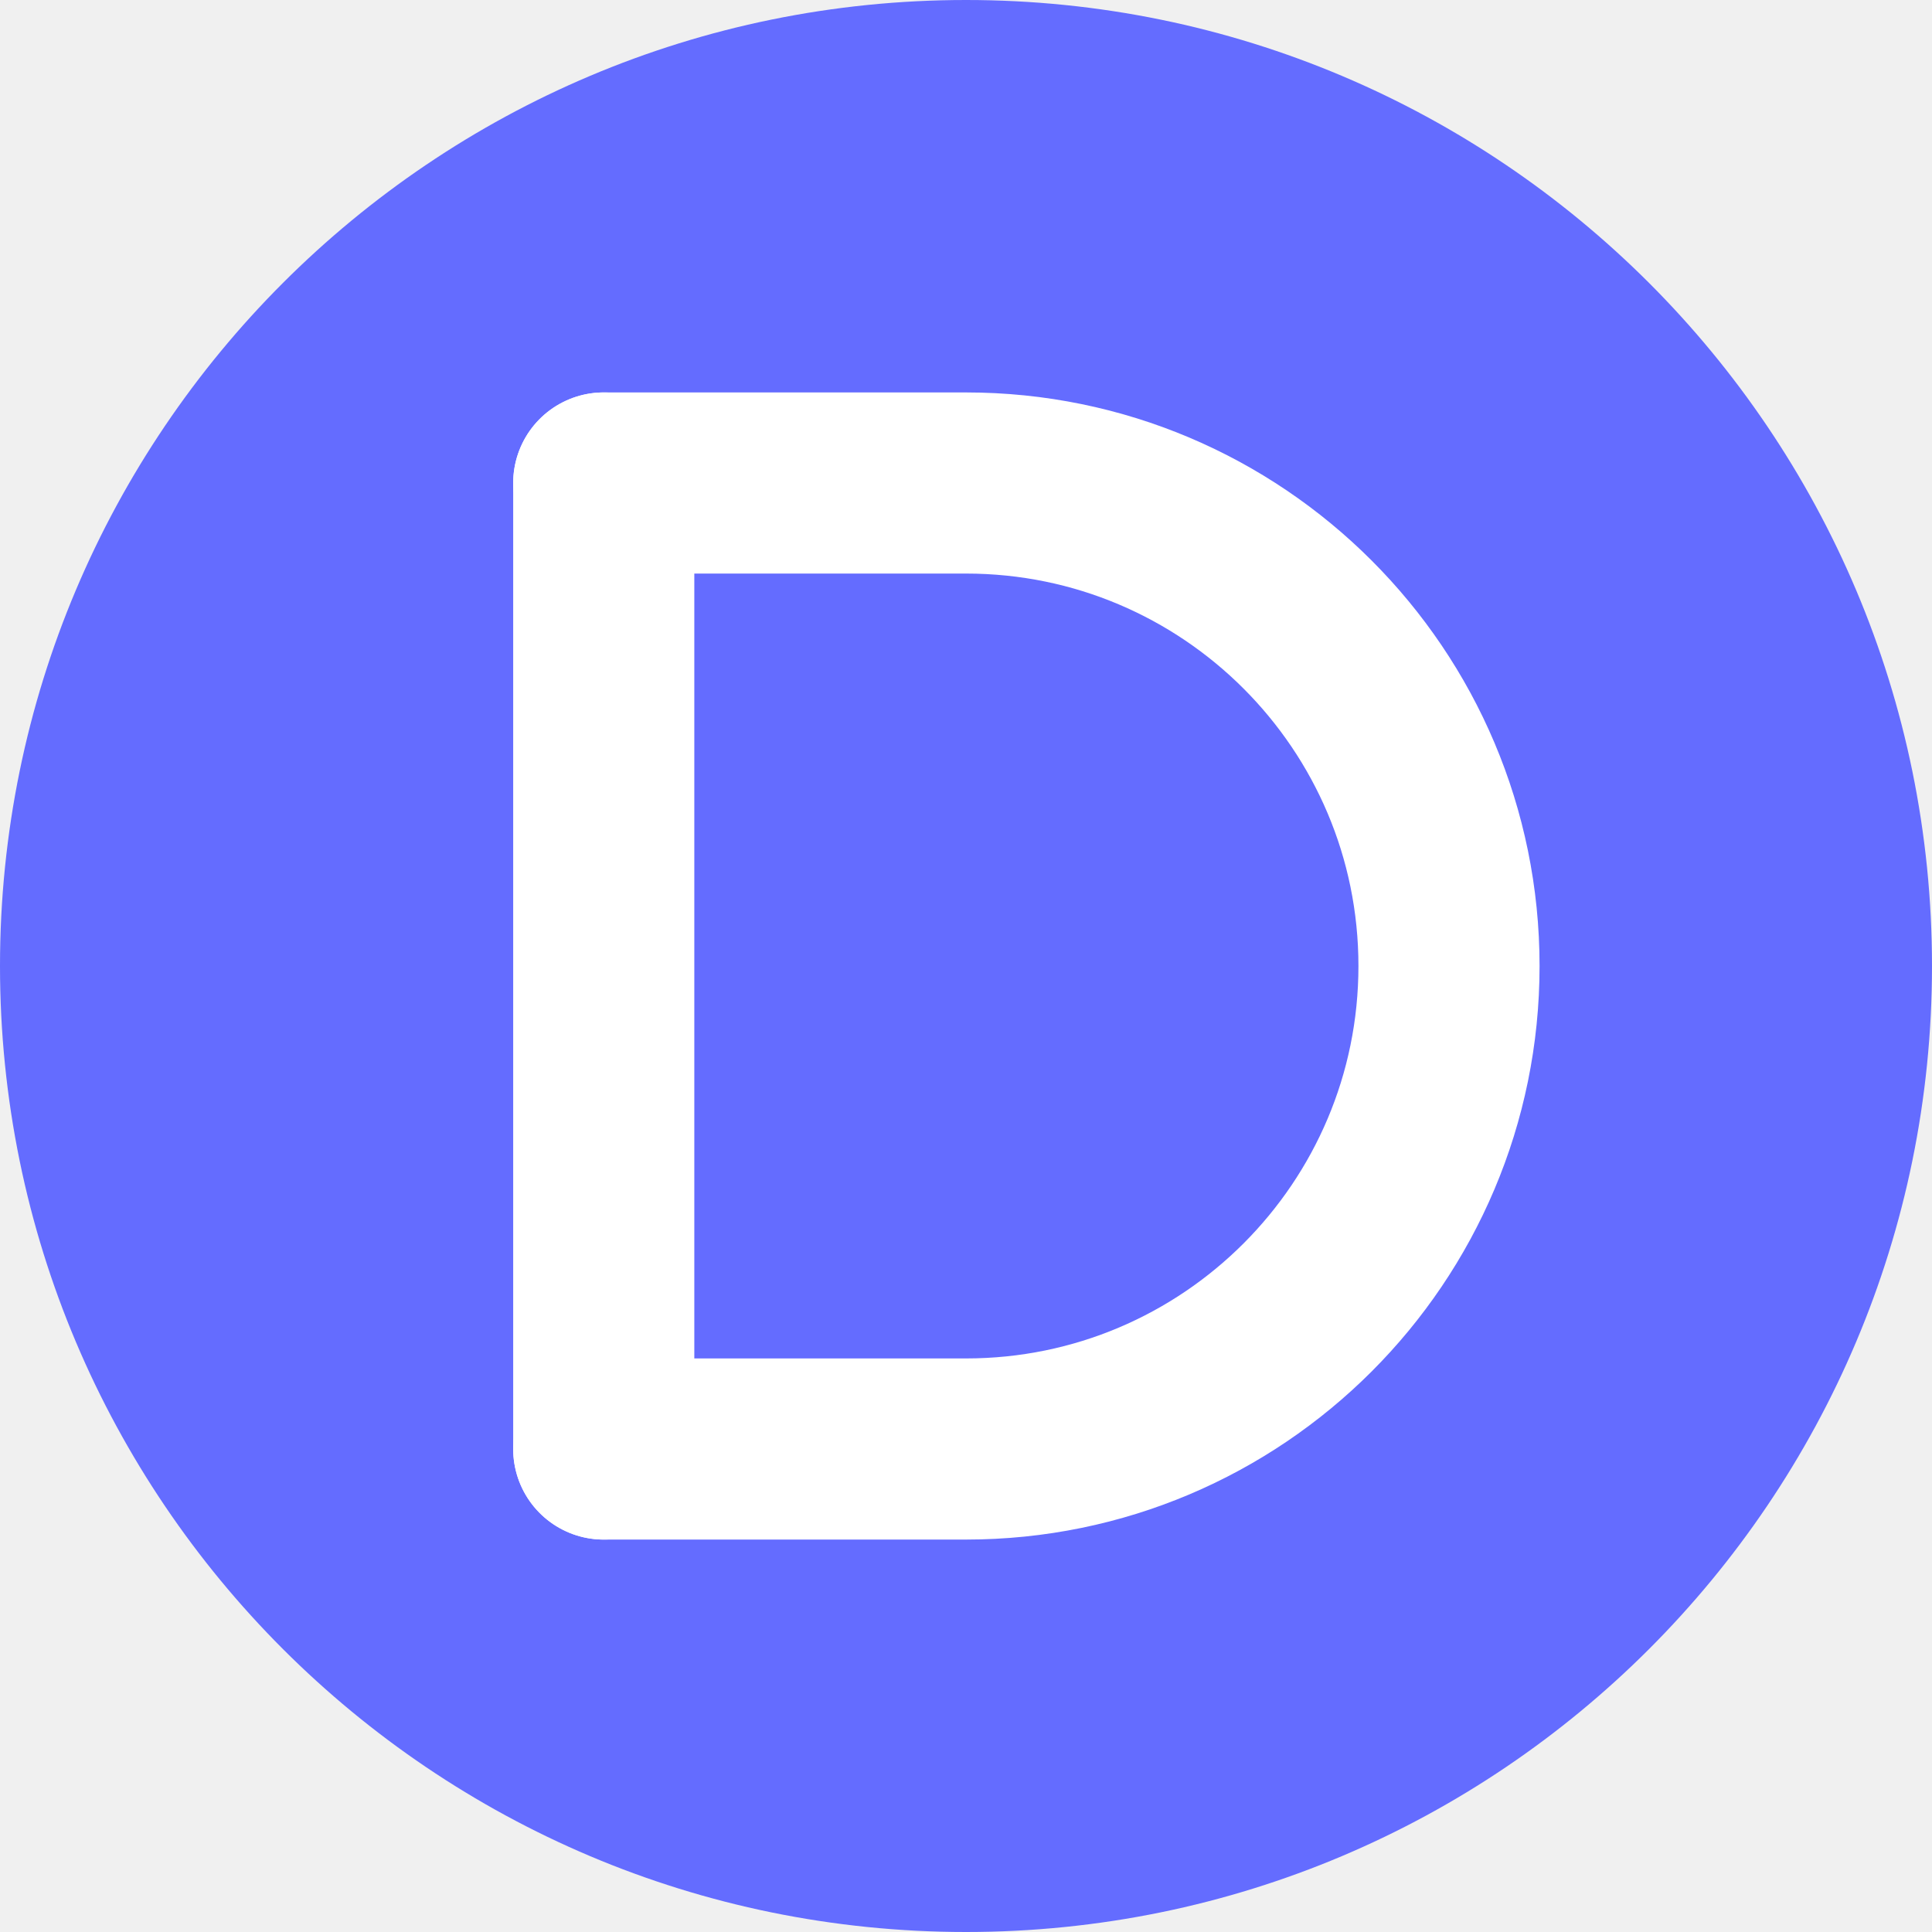
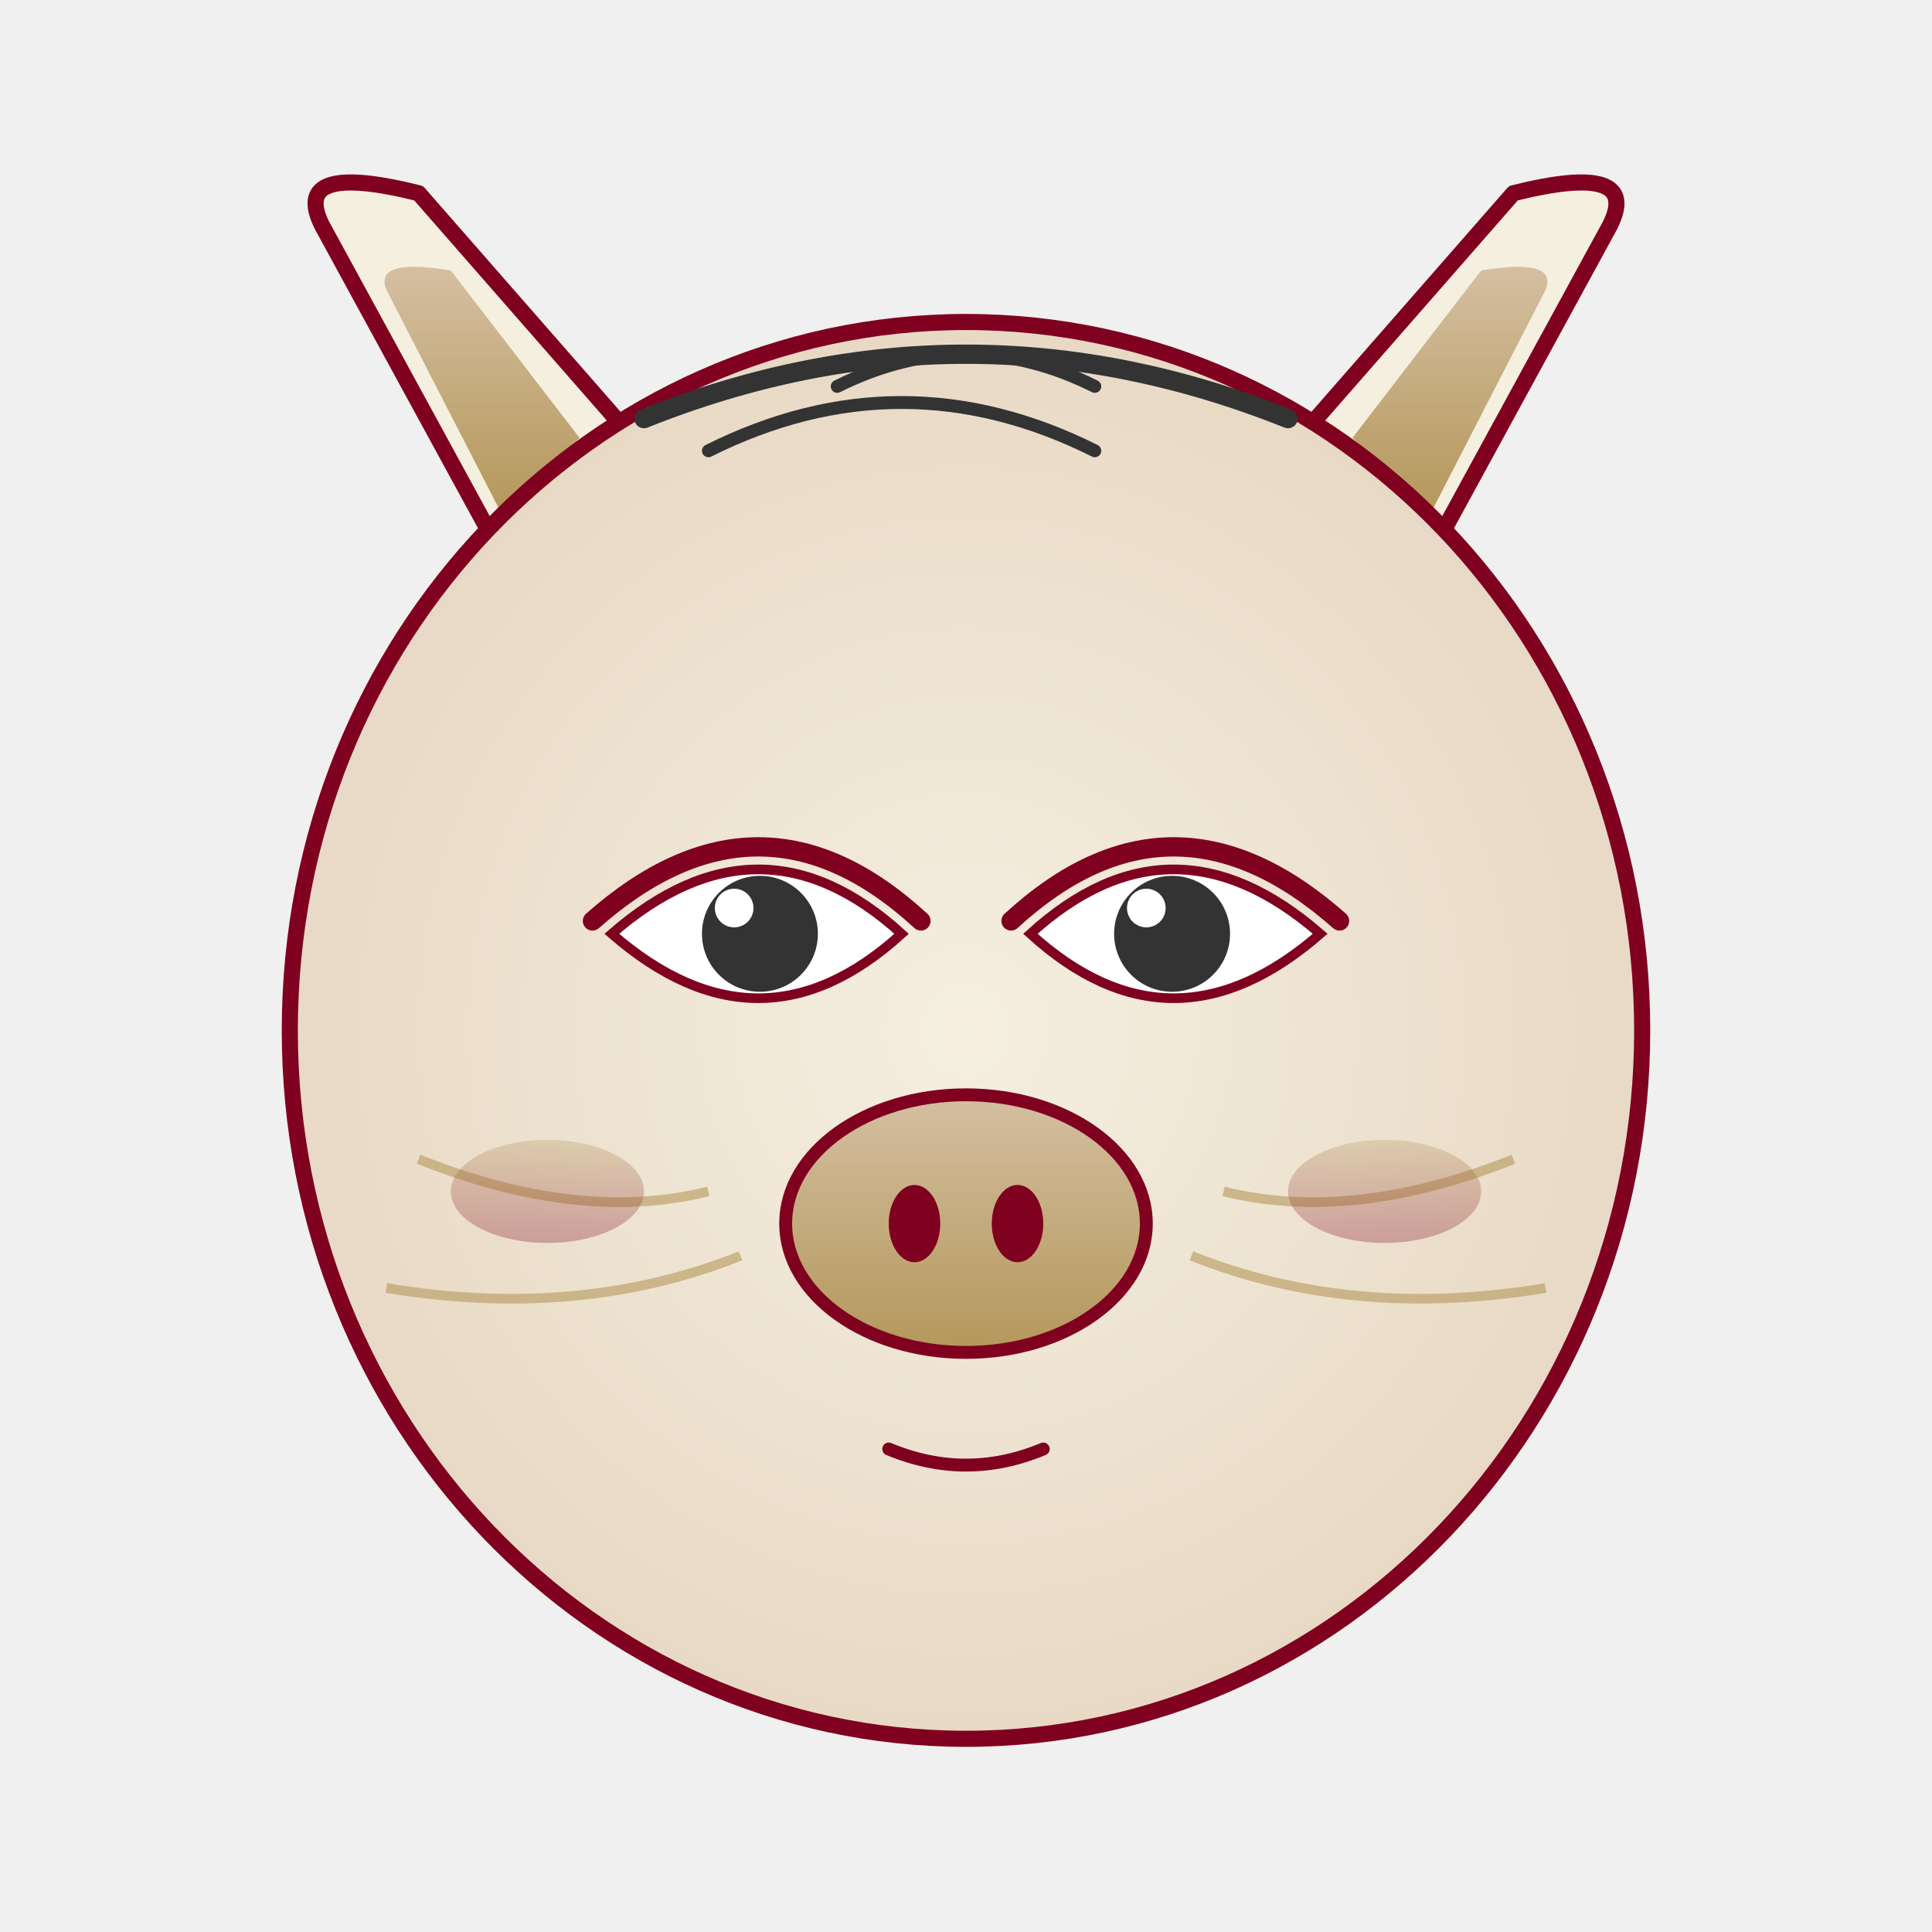
- <svg xmlns="http://www.w3.org/2000/svg" width="32" height="32" viewBox="0 0 32 32" fill="none">
-   <rect width="32" height="32" rx="16" fill="#646cff" />
-   <path d="M10 8V24" stroke="white" stroke-width="3" stroke-linecap="round" />
-   <path d="M10 8H16C20.418 8 24 11.582 24 16C24 20.418 20.418 24 16 24H10" stroke="white" stroke-width="3" stroke-linecap="round" />
+ <svg xmlns="http://www.w3.org/2000/svg" width="300" height="300" viewBox="0 0 300 300" fill="none">
+   <defs>
+     <radialGradient id="furGradient" cx="50%" cy="50%" r="50%" fx="50%" fy="50%">
+       <stop offset="0%" stop-color="#F5EFE0" />
+       <stop offset="100%" stop-color="#E8D9C5" />
+     </radialGradient>
+     <linearGradient id="earGradient" x1="0" y1="0" x2="0" y2="1">
+       <stop offset="0%" stop-color="#D4BFA1" />
+       <stop offset="100%" stop-color="#B4975A" />
+     </linearGradient>
+     <linearGradient id="accentGradient" x1="0" y1="0" x2="0" y2="1">
+       <stop offset="0%" stop-color="#B4975A" />
+       <stop offset="100%" stop-color="#800020" />
+     </linearGradient>
+   </defs>
+   <g id="ElegantPiggyCat" transform="translate(0, 10)">
+     <g id="Ears" stroke="#800020" stroke-width="2.5" stroke-linejoin="round">
+       <path d="M80 80 L50 25 Q45 15 65 20 L100 60" fill="#F5EFE0" />
+       <path d="M220 80 L250 25 Q255 15 235 20 L200 60" fill="#F5EFE0" />
+       <path d="M78 70 L60 35 Q58 30 70 32 L90 58 Z" fill="url(#earGradient)" stroke="none" />
+       <path d="M222 70 L240 35 Q242 30 230 32 L210 58 Z" fill="url(#earGradient)" stroke="none" />
+     </g>
+     <ellipse cx="150" cy="150" rx="105" ry="110" fill="url(#furGradient)" stroke="#800020" stroke-width="2.5" />
+     <path d="M100 55 Q150 35 200 55" stroke="#333333" stroke-width="3" fill="none" stroke-linecap="round" />
+     <path d="M110 60 Q140 45 170 60" stroke="#333333" stroke-width="2" fill="none" stroke-linecap="round" />
+     <path d="M130 50 Q150 40 170 50" stroke="#333333" stroke-width="2" fill="none" stroke-linecap="round" />
+     <g id="Eyes">
+       <path d="M95 135 Q118 115 140 135 Q118 155 95 135 Z" fill="#FFFFFF" stroke="#800020" stroke-width="1.5" />
+       <circle cx="118" cy="135" r="9" fill="#333333" />
+       <circle cx="114" cy="131" r="3" fill="#FFFFFF" />
+       <path d="M92 133 Q118 110 143 133" stroke="#800020" stroke-width="3" fill="none" stroke-linecap="round" />
+       <path d="M160 135 Q182 115 205 135 Q182 155 160 135 Z" fill="#FFFFFF" stroke="#800020" stroke-width="1.5" />
+       <circle cx="182" cy="135" r="9" fill="#333333" />
+       <circle cx="178" cy="131" r="3" fill="#FFFFFF" />
+       <path d="M157 133 Q182 110 208 133" stroke="#800020" stroke-width="3" fill="none" stroke-linecap="round" />
+     </g>
+     <g id="Snout">
+       <ellipse cx="150" cy="180" rx="28" ry="20" fill="url(#earGradient)" stroke="#800020" stroke-width="2" />
+       <ellipse cx="142" cy="180" rx="4" ry="6" fill="#800020" />
+       <ellipse cx="158" cy="180" rx="4" ry="6" fill="#800020" />
+     </g>
+     <path d="M138 215 Q150 220 162 215" stroke="#800020" stroke-width="2" fill="none" stroke-linecap="round" />
+     <g id="Whiskers" stroke="#B4975A" stroke-width="1.5" fill="none" opacity="0.6">
+       <path d="M65 170 Q90 180 110 175" />
+       <path d="M60 190 Q90 195 115 185" />
+       <path d="M235 170 Q210 180 190 175" />
+       <path d="M240 190 Q210 195 185 185" />
+     </g>
+     <g id="Cheeks" fill="url(#accentGradient)" opacity="0.3">
+       <ellipse cx="85" cy="175" rx="15" ry="8" />
+       <ellipse cx="215" cy="175" rx="15" ry="8" />
+     </g>
+   </g>
</svg>
